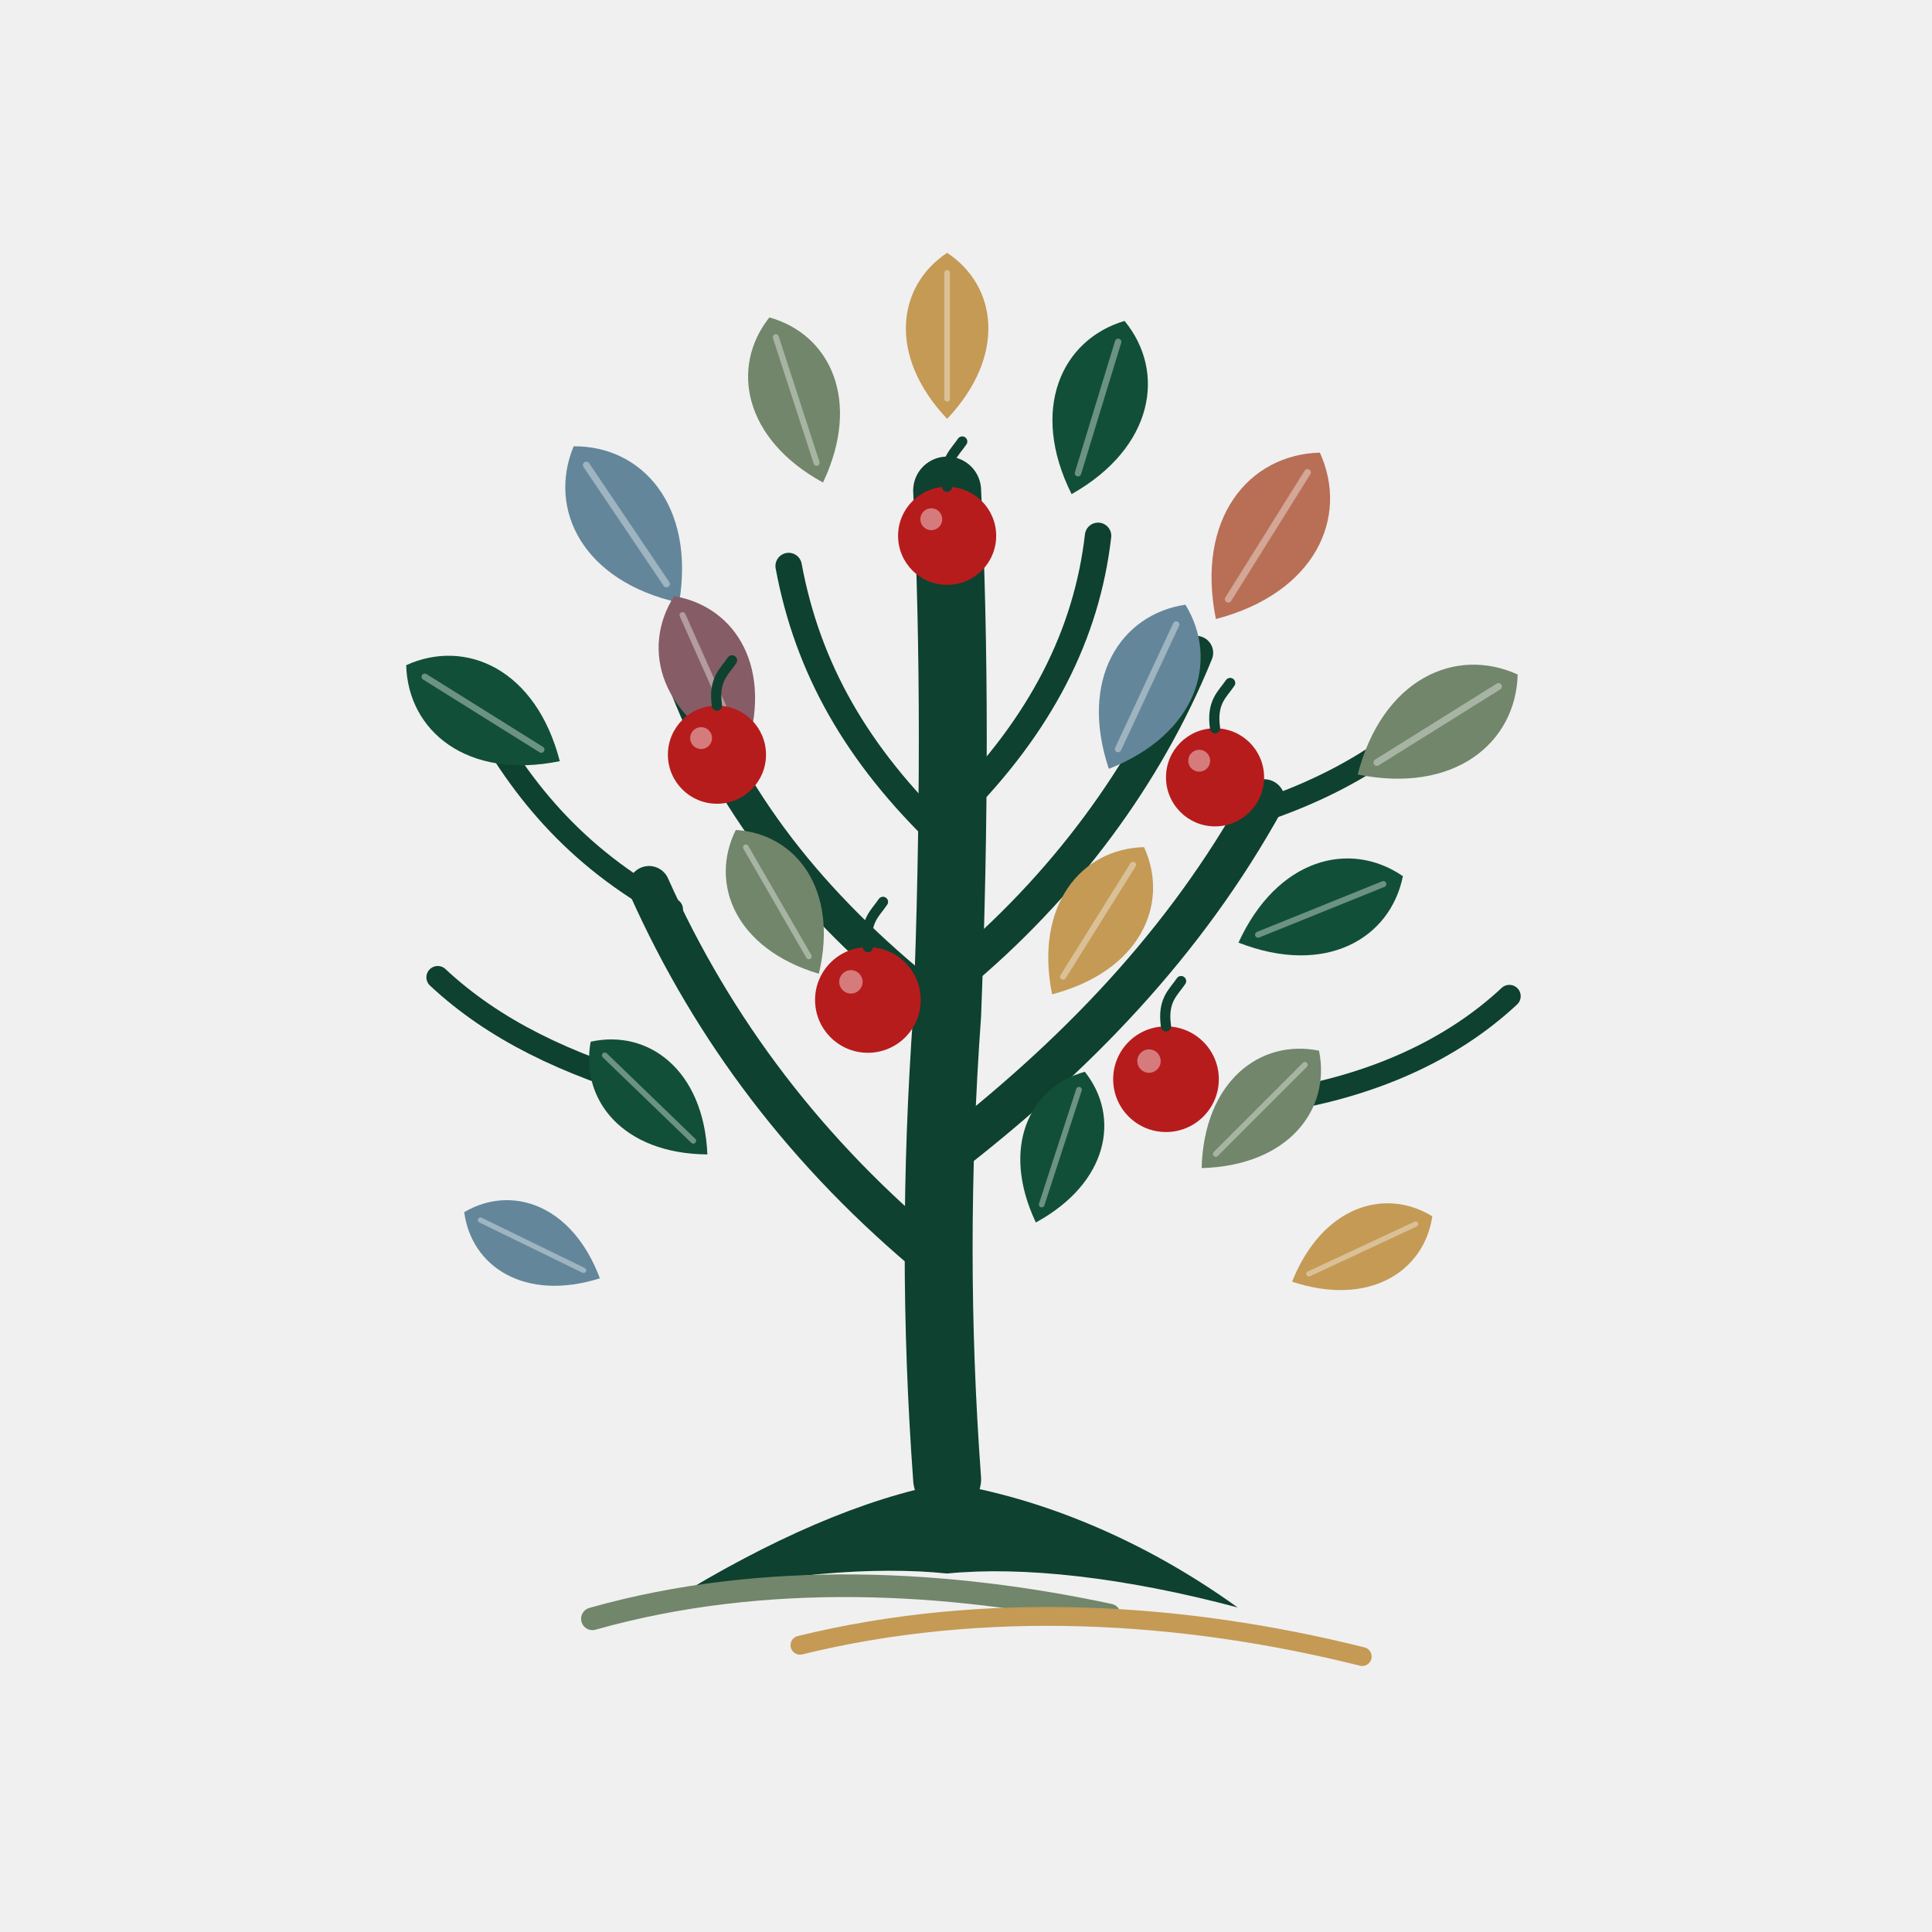
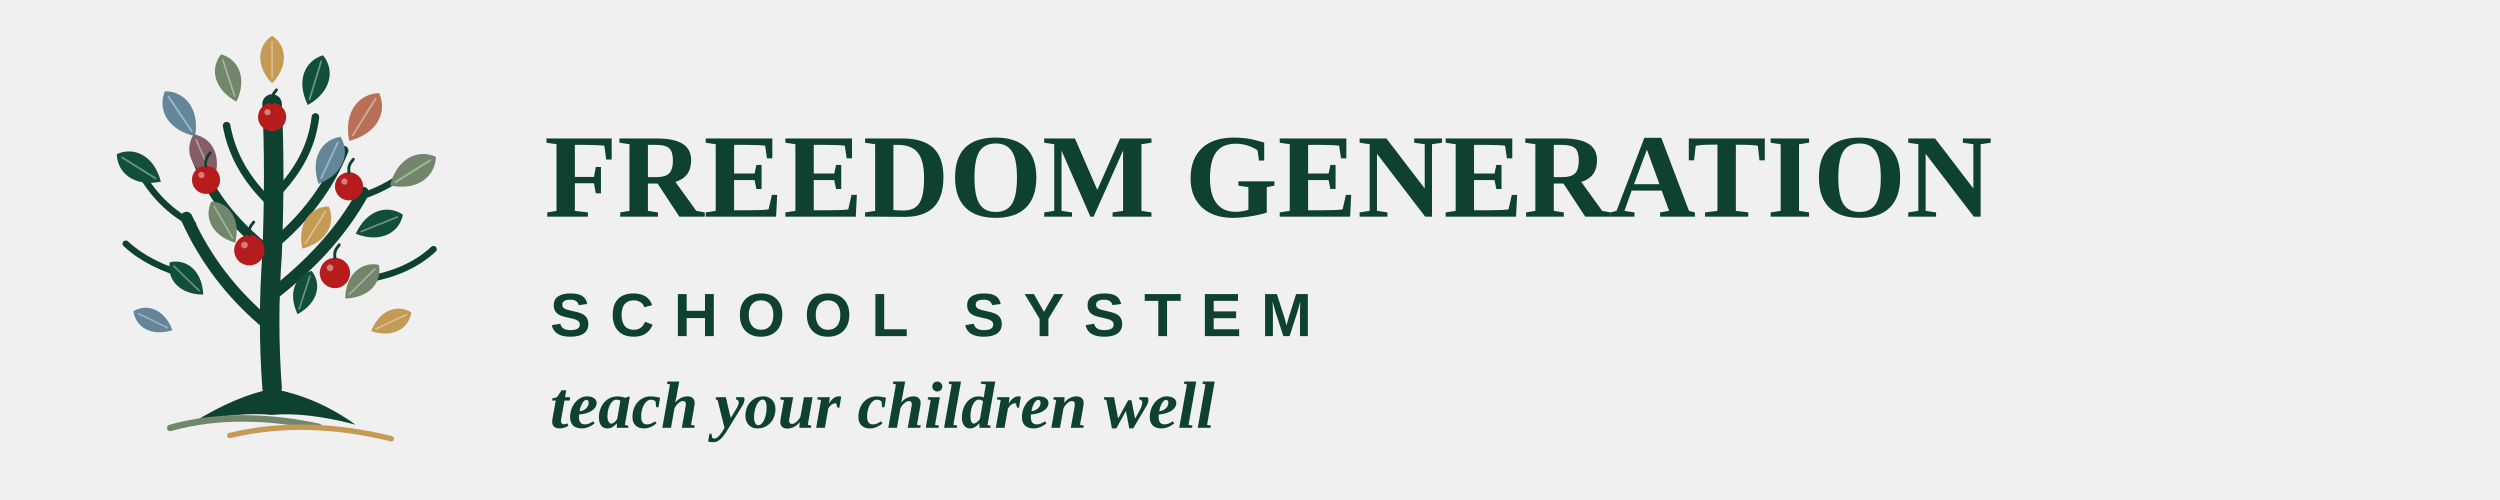
- <svg xmlns="http://www.w3.org/2000/svg" width="512" height="512" viewBox="0 0 512 512">
+ <svg xmlns="http://www.w3.org/2000/svg" width="900" height="180" viewBox="0 0 900 180">
  <defs />
-   <g transform="translate(46 34) scale(1.0)">
+   <g transform="translate(18 0) scale(0.39)">
    <g fill="none" stroke="#0E412F" stroke-linecap="round" stroke-linejoin="round">
      <path d="M 205 358 C 202 317, 202 277, 205 235 C 207 184, 207 137, 205 96" stroke-width="18" />
      <path d="M 202 300 C 168 272, 143 239, 126 201" stroke-width="11" />
      <path d="M 204 273 C 239 246, 268 216, 289 178" stroke-width="11" />
      <path d="M 203 233 C 171 208, 149 181, 136 148" stroke-width="9" />
      <path d="M 207 225 C 236 201, 258 171, 271 139" stroke-width="9" />
      <path d="M 204 188 C 181 166, 168 143, 163 116" stroke-width="7" />
      <path d="M 207 181 C 230 158, 242 134, 245 108" stroke-width="7" />
      <path d="M 132 207 C 106 193, 91 174, 80 153" stroke-width="6" />
      <path d="M 288 181 C 312 173, 329 161, 342 146" stroke-width="6" />
      <path d="M 128 255 C 104 248, 85 239, 70 225" stroke-width="6" />
      <path d="M 291 258 C 318 254, 339 244, 354 230" stroke-width="6" />
    </g>
    <path d="M 205 359 C 183 363, 158 374, 132 390 C 159 383, 186 381, 205 383 C 225 381, 252 384, 282 392 C 257 374, 230 363, 205 359 Z" fill="#0E412F" />
    <path d="M 111 395 C 157 382, 206 385, 248 394" fill="none" stroke="#71866A" stroke-width="6" stroke-linecap="round" />
    <path d="M 166 402 C 215 390, 267 393, 315 405" fill="none" stroke="#C49A55" stroke-width="5" stroke-linecap="round" />
    <g transform="rotate(0.0 205.0 55.0)">
      <path d="M 205.0,33.0 C 218.3,41.8 220.8,60.3 205.0,77.0 C 189.2,60.3 191.7,41.8 205.0,33.0 Z" fill="#C49A55" />
      <path d="M 205.0,71.7 C 205.0,58.5 205.0,47.1 205.0,38.3" fill="none" stroke="#FFFFFF" stroke-opacity="0.38" stroke-width="1.5" stroke-linecap="round" />
    </g>
    <g transform="rotate(-18.0 165.0 72.0)">
      <path d="M 165.0,49.0 C 178.9,58.2 181.5,77.5 165.0,95.0 C 148.5,77.5 151.1,58.2 165.0,49.0 Z" fill="#71866A" />
      <path d="M 165.0,89.5 C 165.0,75.7 165.0,63.7 165.0,54.5" fill="none" stroke="#FFFFFF" stroke-opacity="0.38" stroke-width="1.6" stroke-linecap="round" />
    </g>
    <g transform="rotate(17.0 245.0 74.0)">
      <path d="M 245.0,50.0 C 259.5,59.6 262.3,79.8 245.0,98.0 C 227.7,79.8 230.5,59.6 245.0,50.0 Z" fill="#124F38" />
      <path d="M 245.0,92.2 C 245.0,77.8 245.0,65.4 245.0,55.8" fill="none" stroke="#FFFFFF" stroke-opacity="0.38" stroke-width="1.7" stroke-linecap="round" />
    </g>
    <g transform="rotate(-34.0 120.0 105.0)">
      <path d="M 120.0,80.0 C 135.1,90.0 138.0,111.0 120.0,130.0 C 102.0,111.0 104.9,90.0 120.0,80.0 Z" fill="#63869A" />
      <path d="M 120.0,124.0 C 120.0,109.0 120.0,96.0 120.0,86.0" fill="none" stroke="#FFFFFF" stroke-opacity="0.38" stroke-width="1.8" stroke-linecap="round" />
    </g>
    <g transform="rotate(32.0 290.0 108.0)">
      <path d="M 290.0,82.0 C 305.7,92.4 308.7,114.2 290.0,134.0 C 271.3,114.2 274.3,92.4 290.0,82.0 Z" fill="#B86F56" />
      <path d="M 290.0,127.8 C 290.0,112.2 290.0,98.6 290.0,88.2" fill="none" stroke="#FFFFFF" stroke-opacity="0.38" stroke-width="1.8" stroke-linecap="round" />
    </g>
    <g transform="rotate(-58.0 82.0 155.0)">
      <path d="M 82.0,131.0 C 96.5,140.6 99.3,160.8 82.0,179.0 C 64.7,160.8 67.5,140.6 82.0,131.0 Z" fill="#124F38" />
      <path d="M 82.0,173.2 C 82.0,158.8 82.0,146.4 82.0,136.8" fill="none" stroke="#FFFFFF" stroke-opacity="0.38" stroke-width="1.7" stroke-linecap="round" />
    </g>
    <g transform="rotate(58.0 335.0 158.0)">
      <path d="M 335.0,133.0 C 350.1,143.0 353.0,164.0 335.0,183.0 C 317.0,164.0 319.9,143.0 335.0,133.0 Z" fill="#71866A" />
      <path d="M 335.0,177.0 C 335.0,162.0 335.0,149.0 335.0,139.0" fill="none" stroke="#FFFFFF" stroke-opacity="0.38" stroke-width="1.8" stroke-linecap="round" />
    </g>
    <g transform="rotate(-24.0 142.0 145.0)">
      <path d="M 142.0,122.0 C 155.9,131.2 158.5,150.5 142.0,168.0 C 125.5,150.5 128.1,131.2 142.0,122.0 Z" fill="#865C67" />
      <path d="M 142.0,162.5 C 142.0,148.7 142.0,136.7 142.0,127.5" fill="none" stroke="#FFFFFF" stroke-opacity="0.38" stroke-width="1.6" stroke-linecap="round" />
    </g>
    <g transform="rotate(25.0 258.0 148.0)">
      <path d="M 258.0,124.0 C 272.5,133.6 275.3,153.8 258.0,172.0 C 240.7,153.8 243.5,133.6 258.0,124.0 Z" fill="#63869A" />
      <path d="M 258.0,166.2 C 258.0,151.8 258.0,139.4 258.0,129.8" fill="none" stroke="#FFFFFF" stroke-opacity="0.38" stroke-width="1.7" stroke-linecap="round" />
    </g>
    <g transform="rotate(68.0 304.0 207.0)">
      <path d="M 304.0,183.5 C 318.2,192.9 320.9,212.6 304.0,230.5 C 287.1,212.6 289.8,192.9 304.0,183.5 Z" fill="#124F38" />
      <path d="M 304.0,224.9 C 304.0,210.8 304.0,198.5 304.0,189.1" fill="none" stroke="#FFFFFF" stroke-opacity="0.38" stroke-width="1.6" stroke-linecap="round" />
    </g>
    <g transform="rotate(-30.0 160.0 205.0)">
      <path d="M 160.0,183.0 C 173.3,191.8 175.8,210.3 160.0,227.0 C 144.2,210.3 146.7,191.8 160.0,183.0 Z" fill="#71866A" />
      <path d="M 160.0,221.7 C 160.0,208.5 160.0,197.1 160.0,188.3" fill="none" stroke="#FFFFFF" stroke-opacity="0.38" stroke-width="1.5" stroke-linecap="round" />
    </g>
    <g transform="rotate(32.0 245.0 210.0)">
      <path d="M 245.0,187.0 C 258.9,196.2 261.5,215.5 245.0,233.0 C 228.5,215.5 231.1,196.2 245.0,187.0 Z" fill="#C49A55" />
      <path d="M 245.0,227.5 C 245.0,213.7 245.0,201.7 245.0,192.5" fill="none" stroke="#FFFFFF" stroke-opacity="0.38" stroke-width="1.6" stroke-linecap="round" />
    </g>
    <g transform="rotate(-46.0 126.0 257.0)">
      <path d="M 126.0,235.5 C 139.0,244.1 141.5,262.2 126.0,278.5 C 110.5,262.2 113.0,244.1 126.0,235.5 Z" fill="#124F38" />
      <path d="M 126.0,273.3 C 126.0,260.4 126.0,249.3 126.0,240.7" fill="none" stroke="#FFFFFF" stroke-opacity="0.38" stroke-width="1.5" stroke-linecap="round" />
    </g>
    <g transform="rotate(45.0 288.0 260.0)">
      <path d="M 288.0,238.0 C 301.3,246.8 303.8,265.3 288.0,282.0 C 272.2,265.3 274.7,246.8 288.0,238.0 Z" fill="#71866A" />
      <path d="M 288.0,276.7 C 288.0,263.5 288.0,252.1 288.0,243.3" fill="none" stroke="#FFFFFF" stroke-opacity="0.38" stroke-width="1.5" stroke-linecap="round" />
    </g>
    <g transform="rotate(18.0 235.0 270.0)">
      <path d="M 235.0,249.0 C 247.7,257.4 250.1,275.0 235.0,291.0 C 219.9,275.0 222.3,257.4 235.0,249.0 Z" fill="#124F38" />
      <path d="M 235.0,286.0 C 235.0,273.4 235.0,262.4 235.0,254.0" fill="none" stroke="#FFFFFF" stroke-opacity="0.38" stroke-width="1.5" stroke-linecap="round" />
    </g>
    <g transform="rotate(-64.0 95.0 296.0)">
      <path d="M 95.0,276.0 C 107.1,284.0 109.4,300.8 95.0,316.0 C 80.6,300.8 82.9,284.0 95.0,276.0 Z" fill="#63869A" />
      <path d="M 95.0,311.2 C 95.0,299.2 95.0,288.8 95.0,280.8" fill="none" stroke="#FFFFFF" stroke-opacity="0.38" stroke-width="1.4" stroke-linecap="round" />
    </g>
    <g transform="rotate(65.0 315.0 297.0)">
      <path d="M 315.0,276.5 C 327.4,284.7 329.7,301.9 315.0,317.5 C 300.3,301.9 302.6,284.7 315.0,276.5 Z" fill="#C49A55" />
      <path d="M 315.0,312.6 C 315.0,300.3 315.0,289.6 315.0,281.4" fill="none" stroke="#FFFFFF" stroke-opacity="0.38" stroke-width="1.4" stroke-linecap="round" />
    </g>
    <g>
      <circle cx="205" cy="108" r="13" fill="#B71C1C" />
      <circle cx="200.8" cy="103.6" r="2.9" fill="#FFFFFF" opacity="0.42" />
      <path d="M 205,95.0 C 204,88.0 207,86.0 209,83.0" fill="none" stroke="#0E412F" stroke-width="2.7" stroke-linecap="round" />
    </g>
    <g>
      <circle cx="144" cy="166" r="13" fill="#B71C1C" />
      <circle cx="139.8" cy="161.6" r="2.9" fill="#FFFFFF" opacity="0.42" />
      <path d="M 144,153.0 C 143,146.0 146,144.0 148,141.0" fill="none" stroke="#0E412F" stroke-width="2.7" stroke-linecap="round" />
    </g>
    <g>
      <circle cx="276" cy="172" r="13" fill="#B71C1C" />
      <circle cx="271.8" cy="167.6" r="2.9" fill="#FFFFFF" opacity="0.42" />
      <path d="M 276,159.0 C 275,152.0 278,150.0 280,147.0" fill="none" stroke="#0E412F" stroke-width="2.7" stroke-linecap="round" />
    </g>
    <g>
      <circle cx="184" cy="231" r="14" fill="#B71C1C" />
      <circle cx="179.5" cy="226.2" r="3.1" fill="#FFFFFF" opacity="0.42" />
      <path d="M 184,217.0 C 183,210.0 186,208.0 188,205.0" fill="none" stroke="#0E412F" stroke-width="2.7" stroke-linecap="round" />
    </g>
    <g>
      <circle cx="263" cy="252" r="14" fill="#B71C1C" />
      <circle cx="258.5" cy="247.2" r="3.1" fill="#FFFFFF" opacity="0.42" />
      <path d="M 263,238.0 C 262,231.0 265,229.0 267,226.0" fill="none" stroke="#0E412F" stroke-width="2.7" stroke-linecap="round" />
    </g>
  </g>
+   <g fill="#0E412F">
+     <text x="196" y="78" font-family="Georgia, 'Times New Roman', serif" font-size="43" font-weight="700">FREEDOM GENERATION</text>
+     <text x="198" y="121" font-family="Arial, Helvetica, sans-serif" font-size="22" font-weight="700" letter-spacing="7">SCHOOL SYSTEM</text>
+     <text x="198" y="154" font-family="Georgia, 'Times New Roman', serif" font-size="24" font-style="italic" font-weight="700">teach your children well</text>
+   </g>
</svg>
